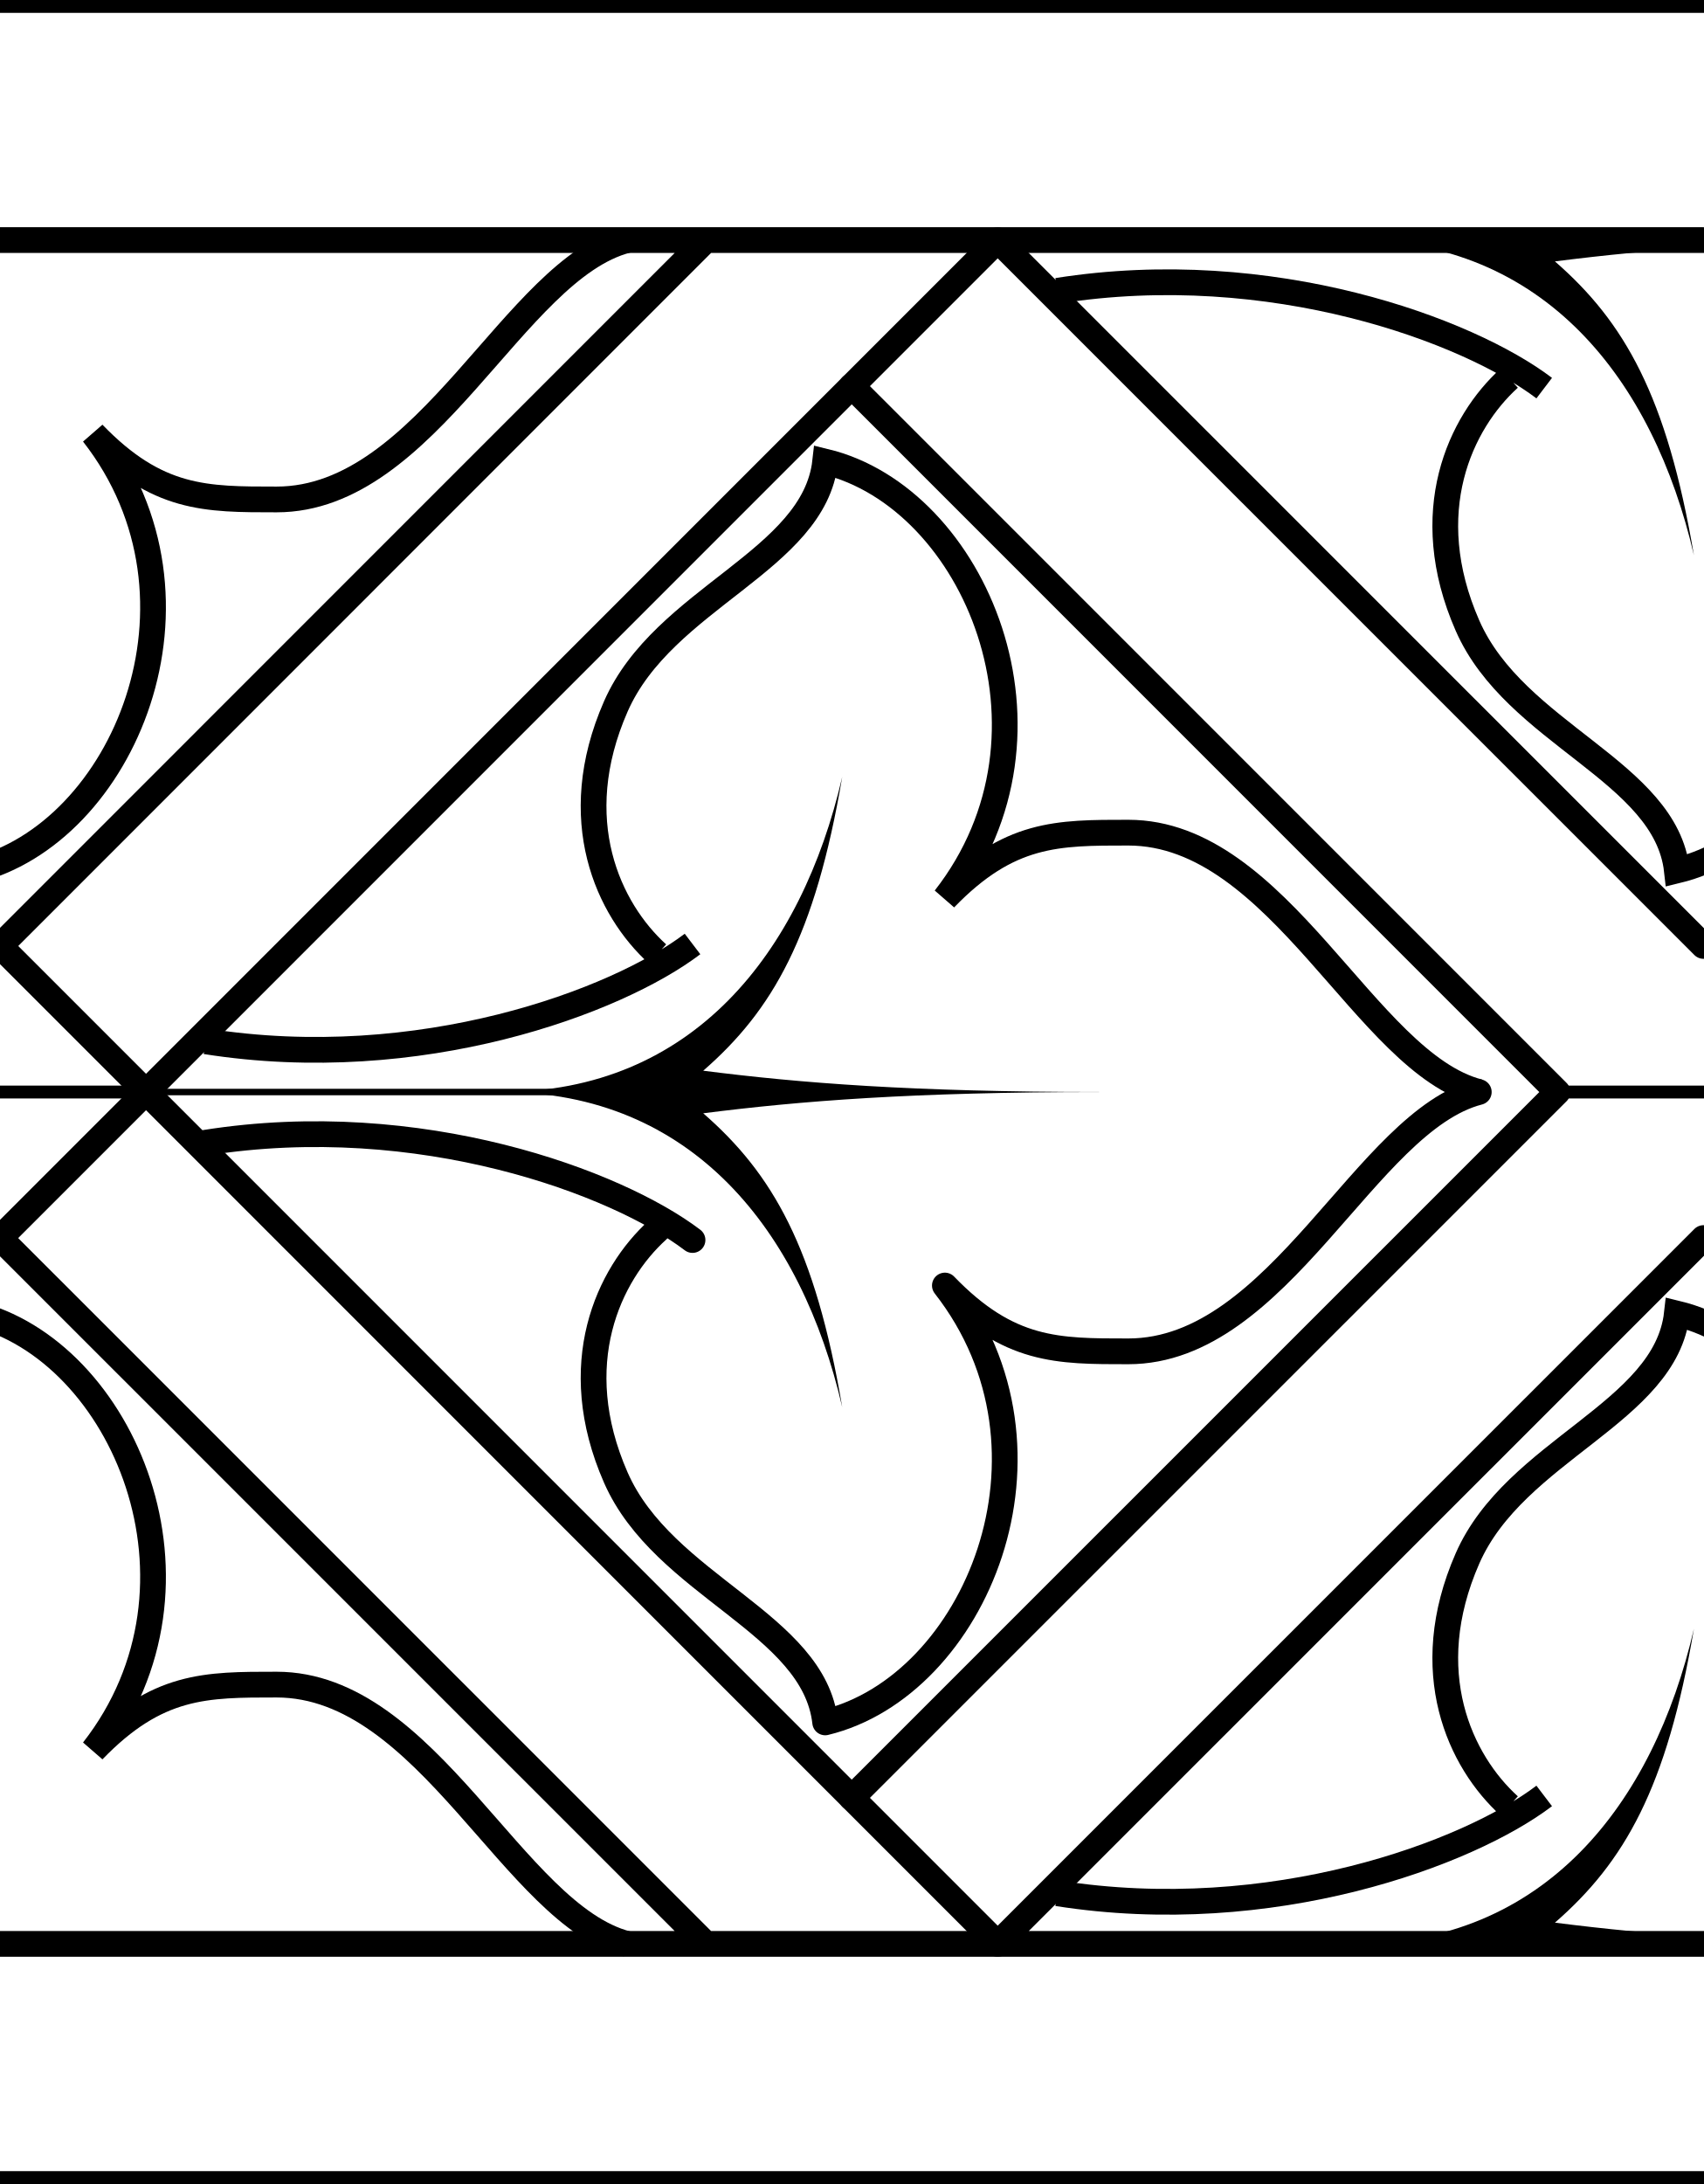
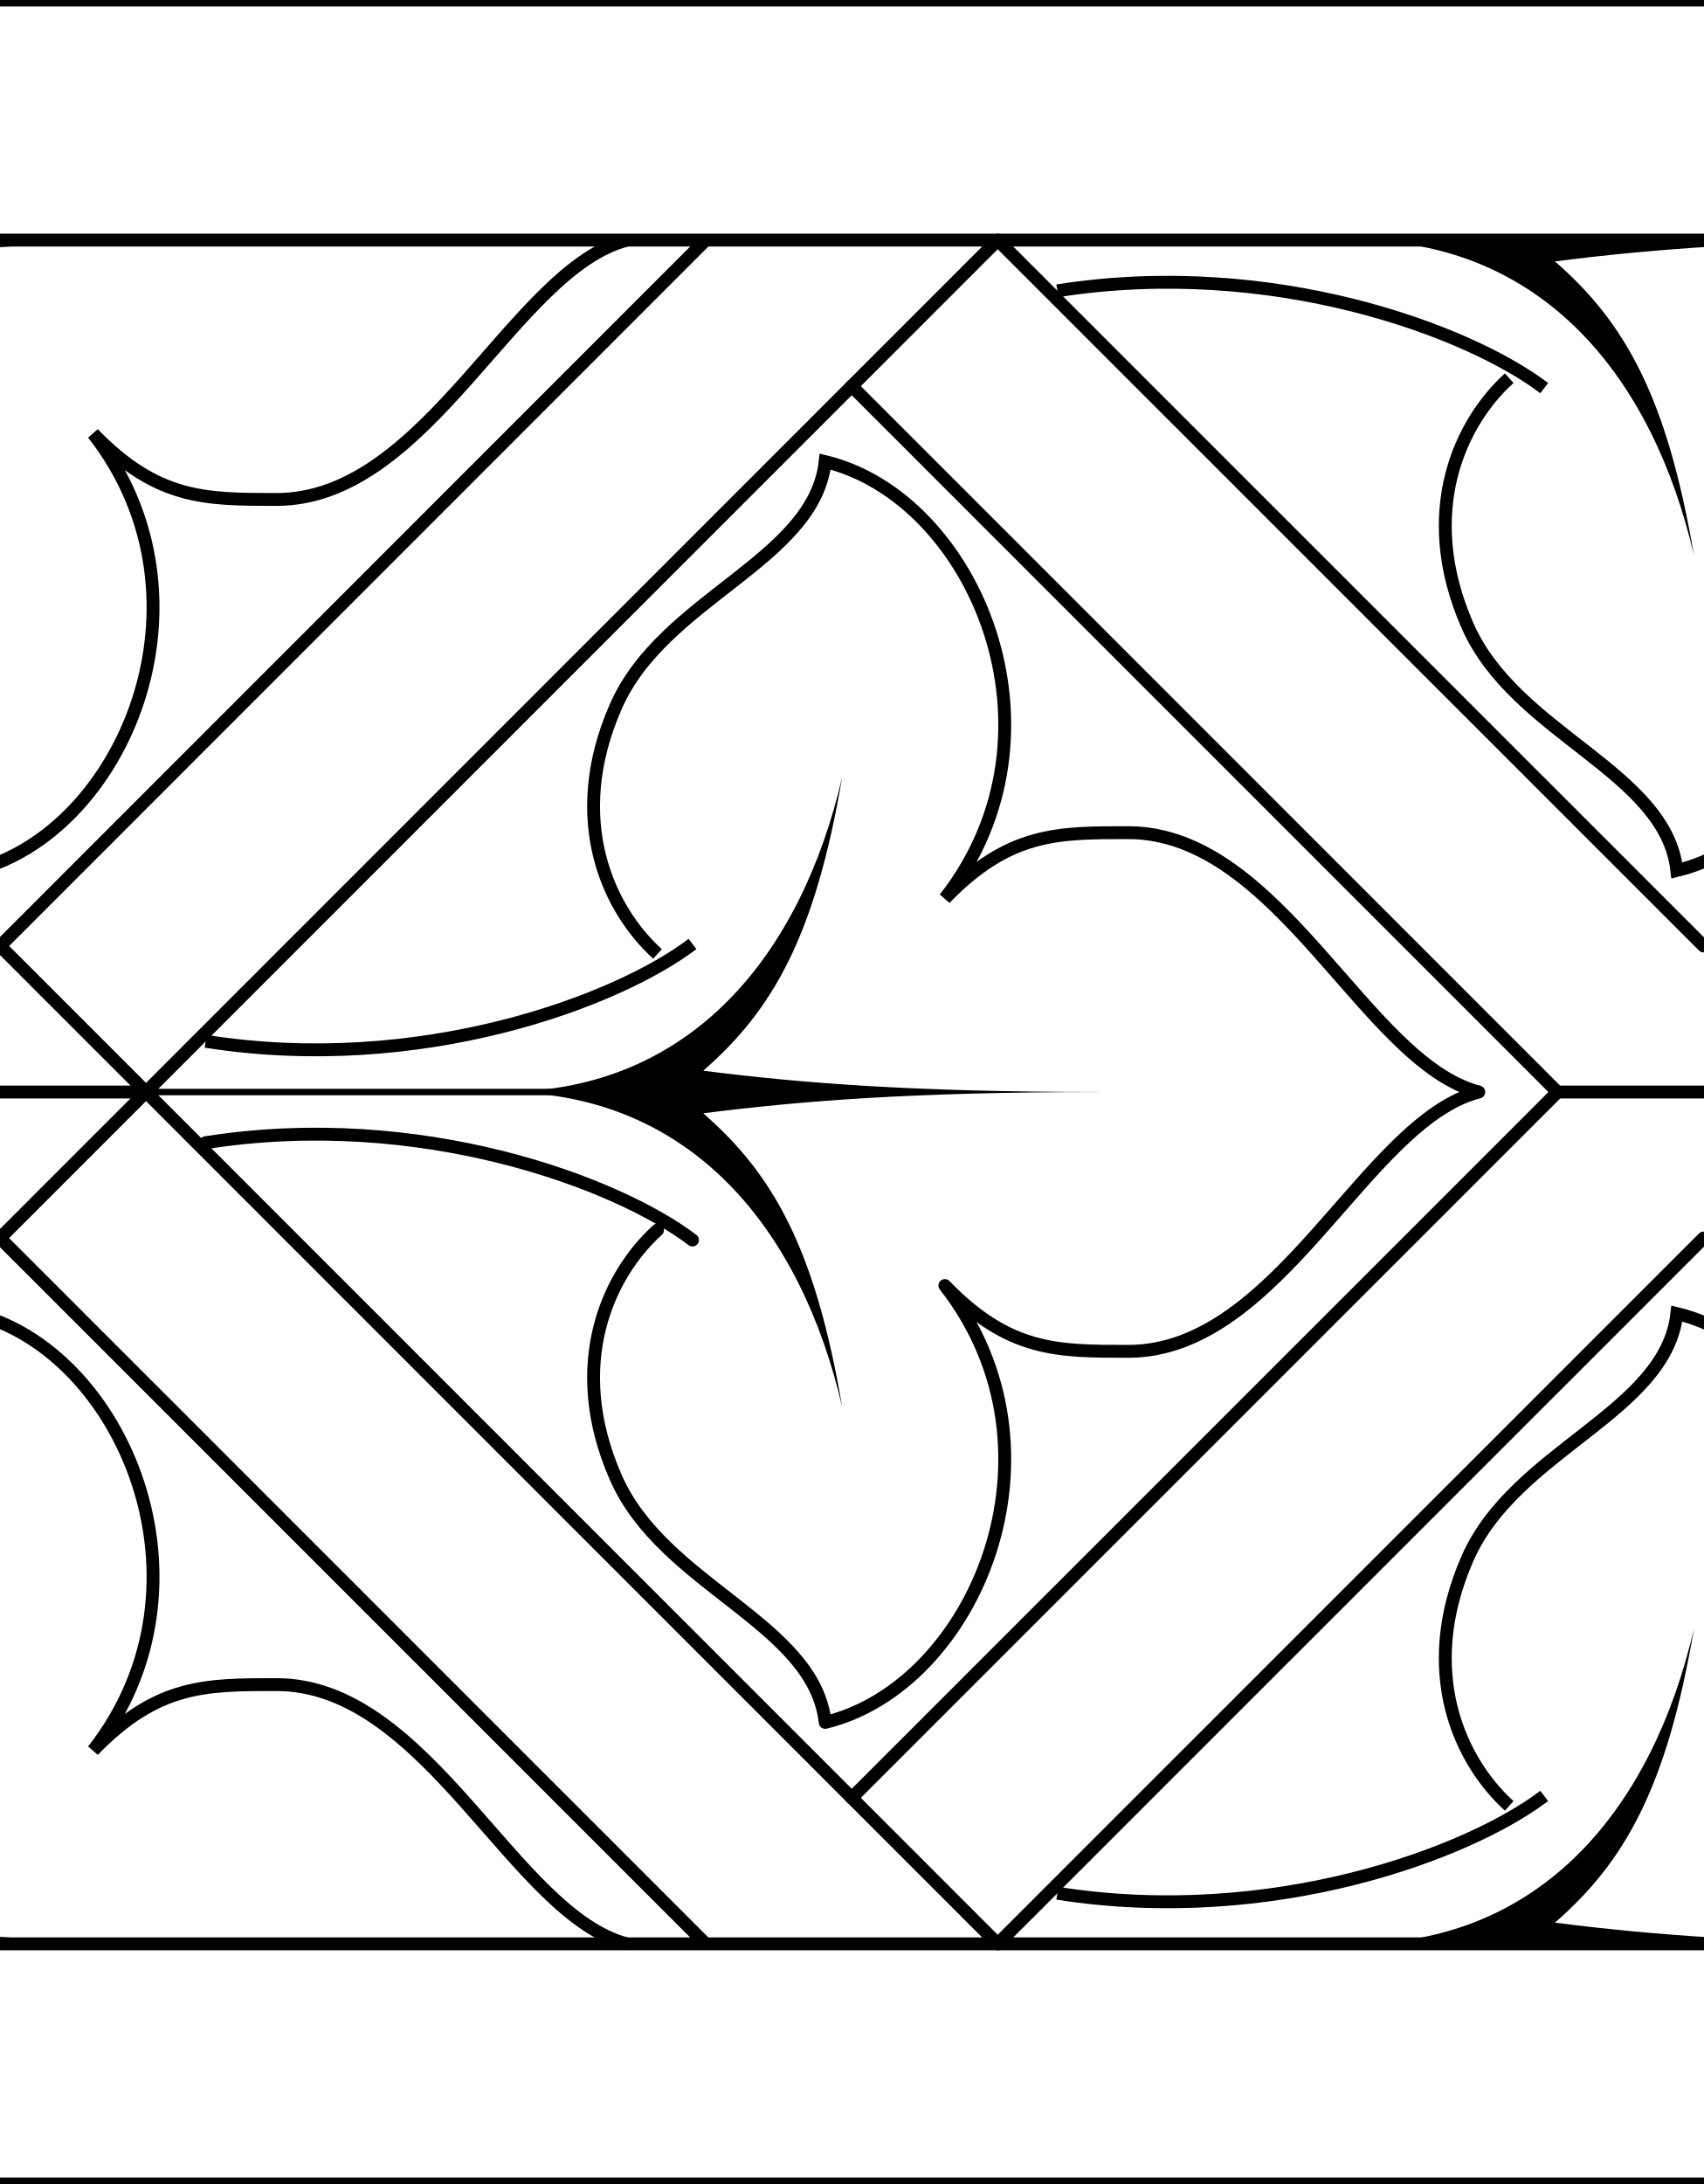
<svg xmlns="http://www.w3.org/2000/svg" xmlns:xlink="http://www.w3.org/1999/xlink" width="125.059" height="160.302" viewBox="0 0 33.089 42.413">
  <use xlink:href="#a" transform="matrix(1 0 0 -1 -16.544 58.958)" />
  <use xlink:href="#a" transform="matrix(1 0 0 -1 16.544 58.958)" />
  <use xlink:href="#a" transform="translate(-16.544 -16.544)" />
  <use xlink:href="#a" transform="translate(16.544 -16.544)" />
  <use xlink:href="#a" transform="matrix(1 0 0 -1 0 42.413)" />
  <g stroke-linecap="round" stroke-linejoin="round">
    <g id="a">
-       <path d="M28.725 21.207c-2.197.565-3.87 5.036-6.808 5.036-1.378 0-2.32.008-3.563-1.278 2.517 3.22.582 7.78-2.325 8.484-.216-1.93-3.142-2.647-4.067-4.755-.968-2.206-.138-3.948.81-4.806m.68.193c-1.47-1.117-5.294-2.547-9.457-1.89" fill="none" stroke="#000" stroke-width=".5" />
+       <path d="M28.725 21.207c-2.197.565-3.87 5.036-6.808 5.036-1.378 0-2.32.008-3.563-1.278 2.517 3.22.582 7.78-2.325 8.484-.216-1.93-3.142-2.647-4.067-4.755-.968-2.206-.138-3.948.81-4.806m.68.193c-1.47-1.117-5.294-2.547-9.457-1.89" fill="none" stroke="#000" stroke-width=".25" />
      <path d="M9.744 21.207c3.703 0 5.823 2.694 6.616 6.12-.526-3.097-1.352-4.533-2.7-5.707 1.884-.24 4.06-.413 7.7-.413" fill="#000" stroke-width=".33" />
    </g>
    <path d="M2.836 21.207h10.872" fill="none" stroke="#000" stroke-width=".125" />
  </g>
  <path d="M30.253 21.207h2.836M2.836 21.207H0" fill="none" stroke="#000" stroke-width=".25" stroke-linecap="round" stroke-linejoin="round" />
-   <g fill="none" stroke="#000" stroke-width=".5" stroke-linecap="round" stroke-linejoin="round">
+   <g fill="none" stroke="#000" stroke-width=".25" stroke-linecap="round" stroke-linejoin="round">
    <path d="M0 0h33.09M0 42.413h33.09M16.544 7.498l13.71 13.71-13.71 13.707" />
    <path d="M0 24.043l19.38-19.38L33.09 18.37M19.38 37.75L0 18.37" />
    <path d="M33.09 24.043L19.38 37.75m-5.672 0L0 24.044m0-5.672L13.708 4.663M0 4.662h33.09M0 37.75h33.09" />
  </g>
</svg>
